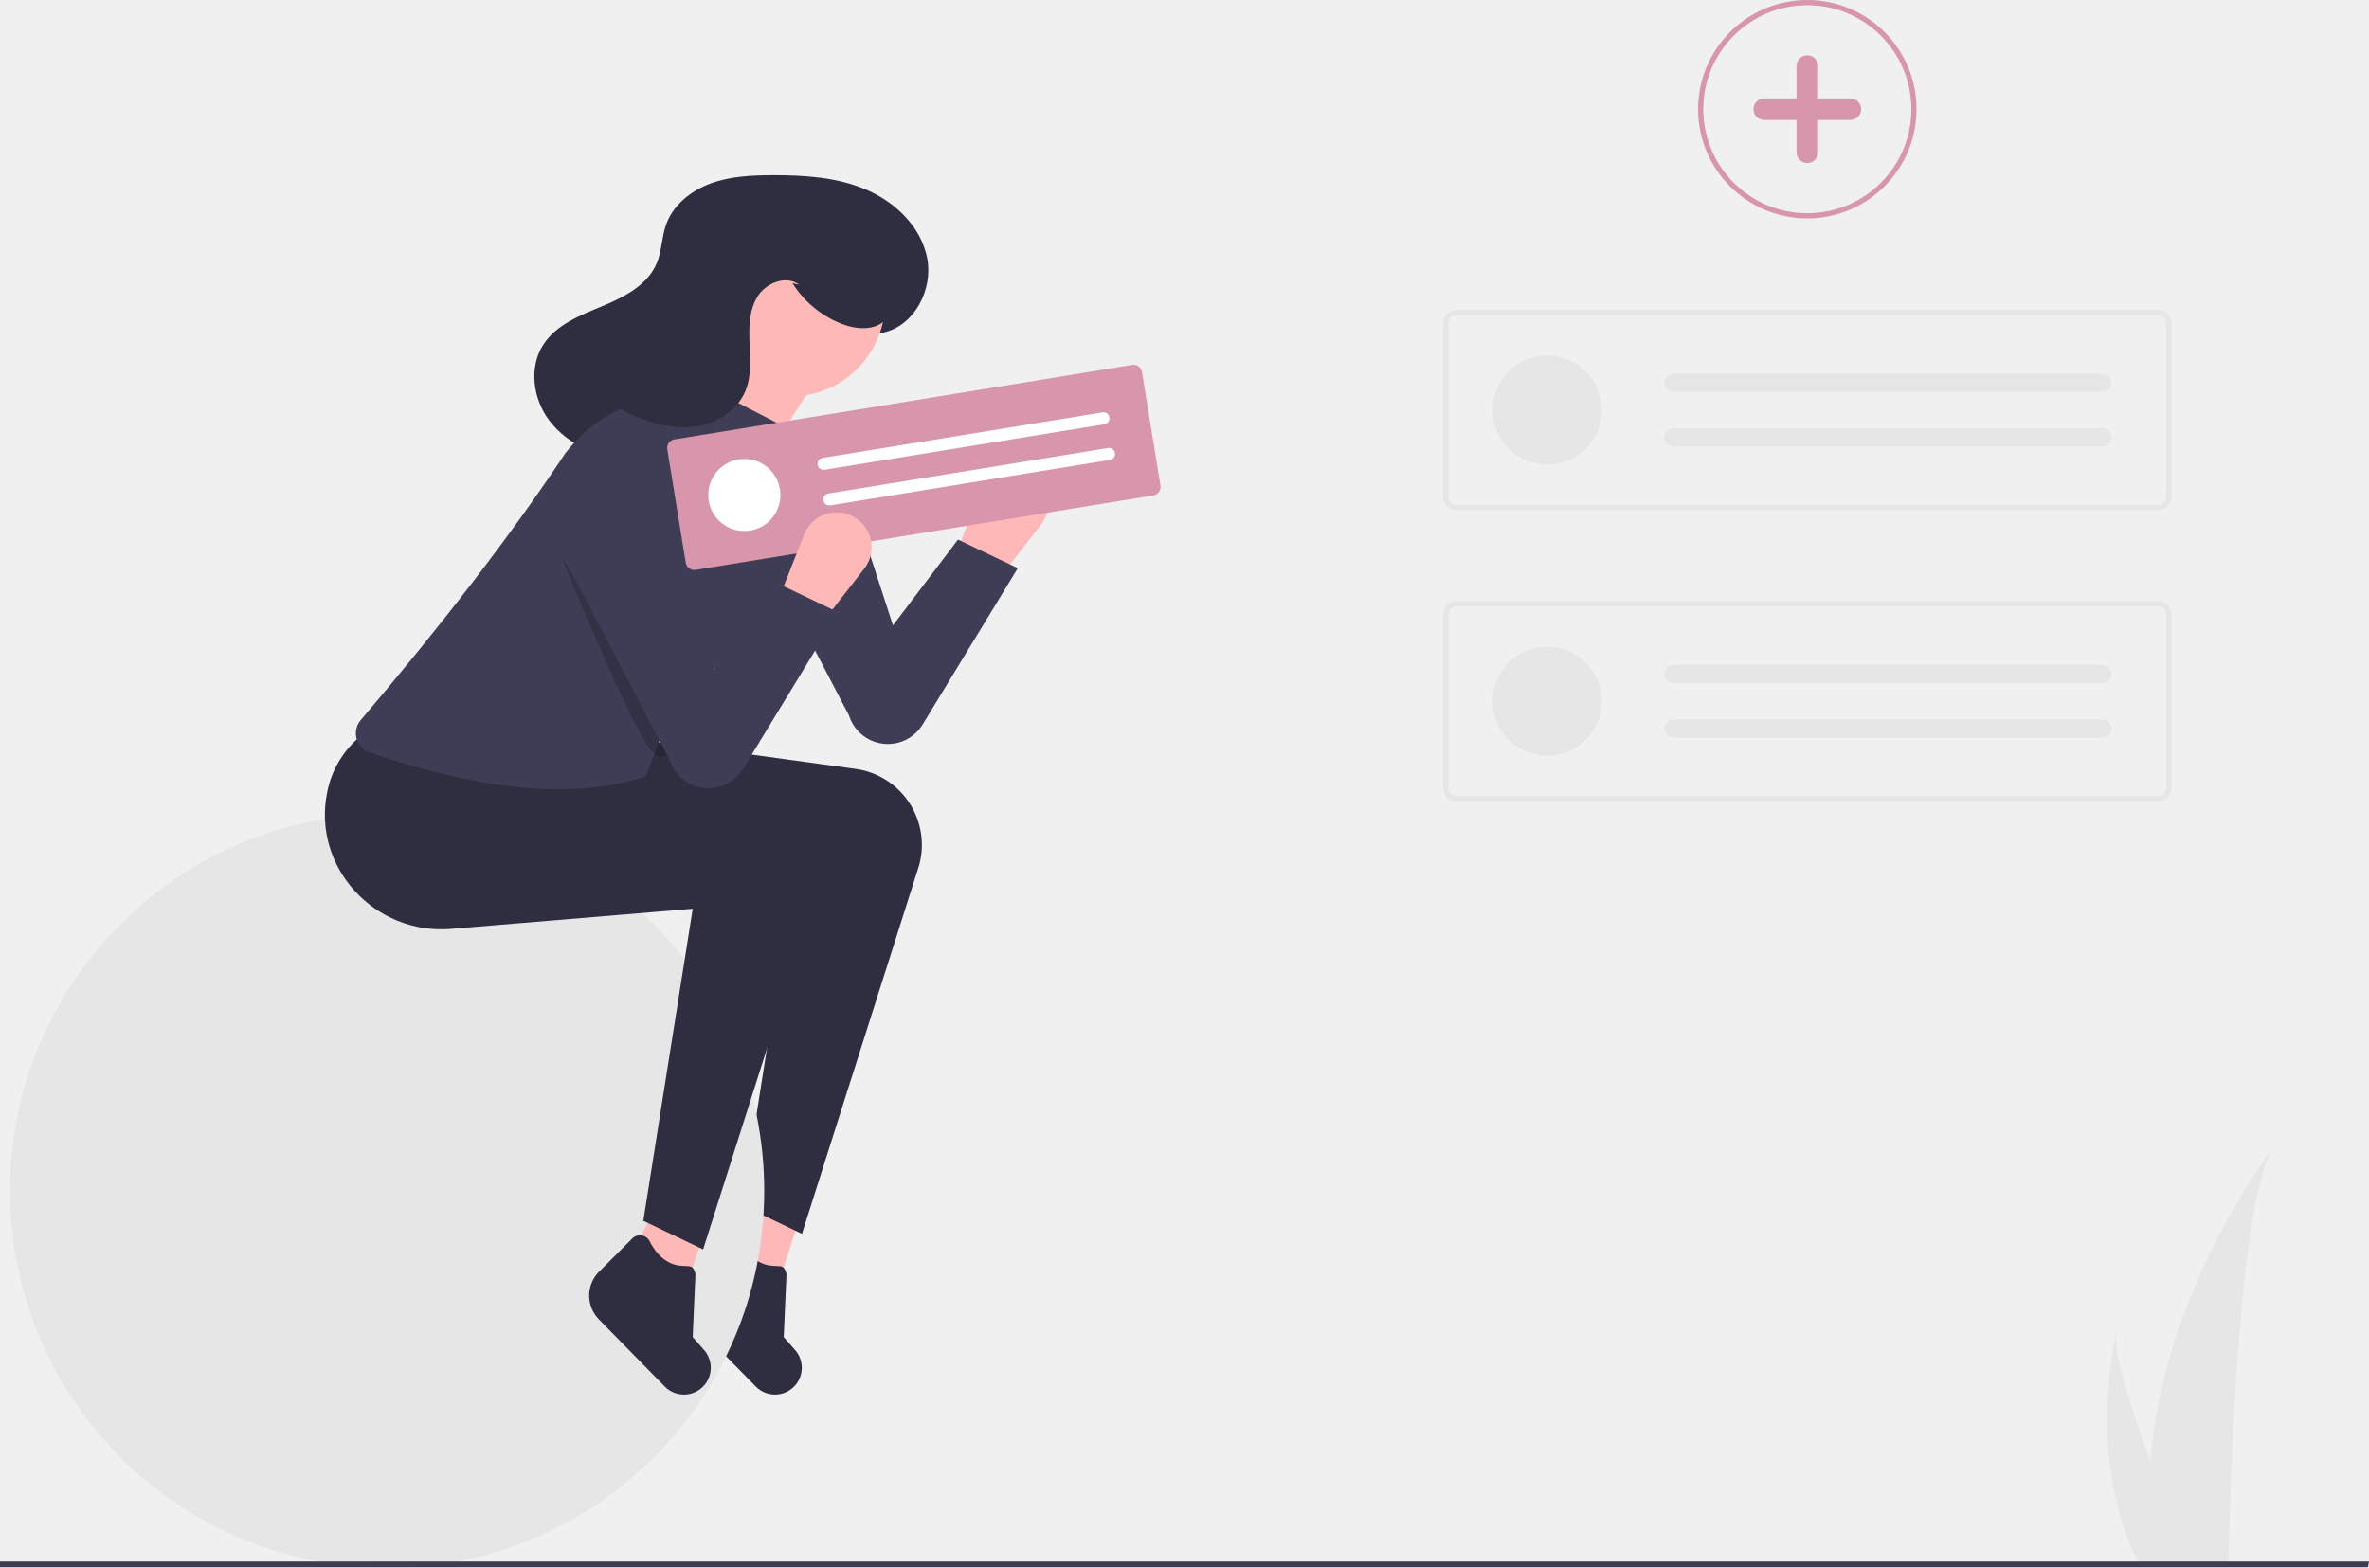
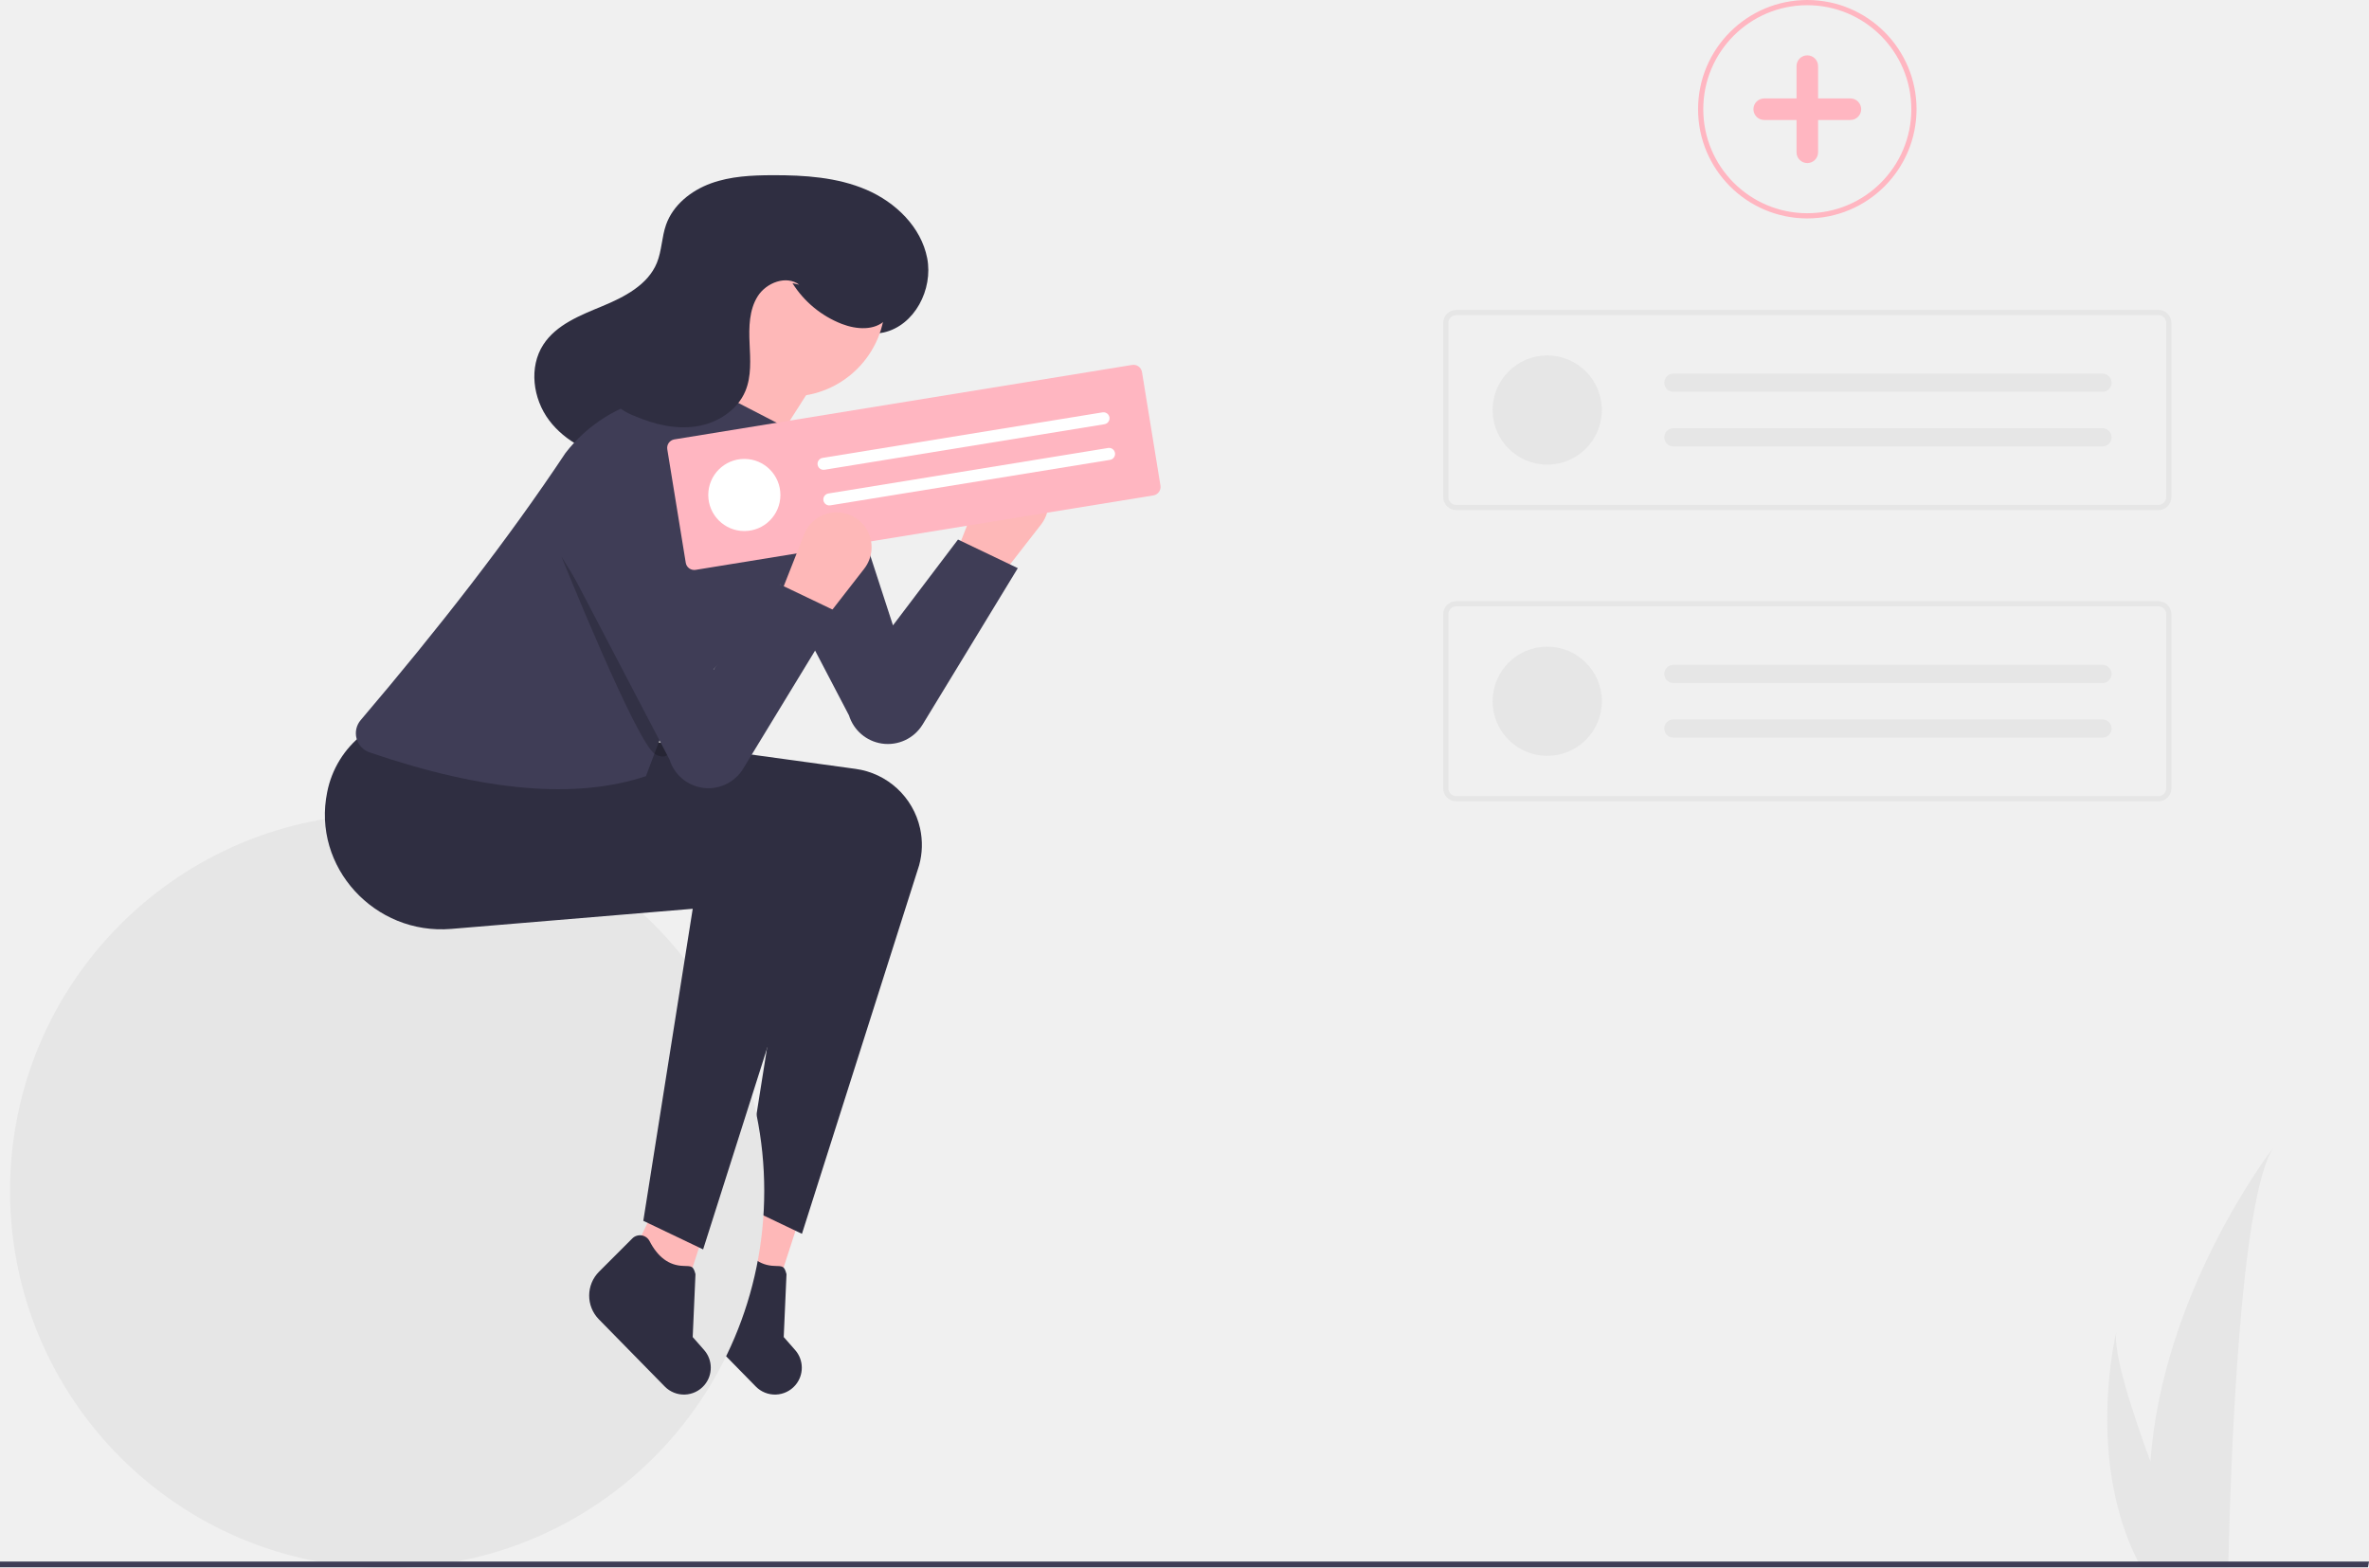
<svg xmlns="http://www.w3.org/2000/svg" id="ae61722e-c8df-4f74-981e-cb59bb83fec6" data-name="Layer 1" width="910.91" height="603" viewBox="0 0 910.91 603">
  <path d="M527.905,372l-16-10,9.833-24.96a13.438,13.438,0,0,1,11.797-8.494h0a13.438,13.438,0,0,1,11.314,21.67Z" transform="translate(-144.545 -148.5)" fill="#feb8b8" />
  <polygon points="299.193 493.934 277.164 484.381 289.117 459.779 306.908 470.19 299.193 493.934" fill="#feb8b8" />
  <path d="M435.187,681.763l-25.339-25.842a13.036,13.036,0,0,1,.06-18.375l12.757-12.757a4.159,4.159,0,0,1,6.632.99c3.14,6.104,7.418,9.395,12.958,9.563,3.321.1,3.844-.023,4.709,3.185l-1.066,24.174,4.383,4.988a10.324,10.324,0,0,1,.071,13.548l0,0A10.324,10.324,0,0,1,435.187,681.763Z" transform="translate(-144.545 -148.5)" fill="#2f2e41" />
  <path d="M452.905,623l-23-11,19-120-92.882,7.74c-29.367,2.447-53.607-23.815-47.655-52.676A37.29,37.29,0,0,1,321.905,425l92,11,59.61,8.196a29.528,29.528,0,0,1,24.815,22.904v0a29.528,29.528,0,0,1-.377,14.217Z" transform="translate(-144.545 -148.5)" fill="#2f2e41" />
  <circle cx="148.86" cy="458" r="145" fill="#e6e6e6" />
  <path d="M512.905,356l23,11-36.591,60.114a15.657,15.657,0,0,1-15.697,7.343h0a15.657,15.657,0,0,1-12.628-10.835L430.115,345.441a20.895,20.895,0,0,1,11.635-29.41h0A20.895,20.895,0,0,1,468.503,329.302L487.905,389Z" transform="translate(-144.545 -148.5)" fill="#3f3d56" />
  <path d="M412.318,326.679c7.509,1.041,15.222-1.435,21.488-5.701s11.218-10.213,15.41-16.53a107.11,107.11,0,0,0,15.081-35.043,20.542,20.542,0,0,0,20.016,6.964c11.923-2.677,19.074-16.588,16.748-28.585s-12.168-21.508-23.399-26.323-23.748-5.61-35.968-5.583c-8.058.018-16.27.394-23.839,3.157s-14.503,8.272-17.192,15.867c-1.686,4.762-1.631,10.033-3.548,14.707-3.48,8.485-12.505,13.119-20.976,16.635s-17.679,7.086-22.674,14.778c-5.641,8.685-4.013,20.807,2.203,29.091s16.2,13.087,26.359,15.095,20.627,1.512,30.971,1.007" transform="translate(-144.545 -148.5)" fill="#2f2e41" />
  <polygon points="264.193 493.934 242.164 484.381 254.117 459.779 271.908 470.19 264.193 493.934" fill="#feb8b8" />
  <path d="M400.187,681.763l-25.339-25.842a13.036,13.036,0,0,1,.06-18.375l12.757-12.757a4.159,4.159,0,0,1,6.632.99c3.14,6.104,7.418,9.395,12.958,9.563,3.321.1,3.844-.023,4.709,3.185l-1.066,24.174,4.383,4.988a10.324,10.324,0,0,1,.071,13.548l0,0A10.324,10.324,0,0,1,400.187,681.763Z" transform="translate(-144.545 -148.5)" fill="#2f2e41" />
  <path d="M414.905,629l-23-11,19-120-92.882,7.74c-29.367,2.447-53.607-23.815-47.655-52.676A37.29,37.29,0,0,1,283.905,431l92,11,59.61,8.196a29.528,29.528,0,0,1,24.815,22.904v0a29.528,29.528,0,0,1-.377,14.217Z" transform="translate(-144.545 -148.5)" fill="#2f2e41" />
  <circle cx="303.86" cy="116" r="36.5" fill="#feb8b8" />
  <path d="M422.905,350l-15-41c10.651-11.302,12.996-25.171,9-41l43,24Z" transform="translate(-144.545 -148.5)" fill="#feb8b8" />
  <path d="M392.905,447c-26.698,8.911-62.03,5.995-106.299-9.162a7.778,7.778,0,0,1-3.369-12.399c29.858-35.096,56.647-69.47,78.754-102.742a58.152,58.152,0,0,1,33.531-21.222L415.905,297l31,16,8.124,4.592a16.217,16.217,0,0,1,5.702,22.824C448.283,370.829,432.058,398.595,403.905,418Z" transform="translate(-144.545 -148.5)" fill="#3f3d56" />
  <path d="M449.251,257.398a39.222,39.222,0,0,0,19.011,15.689c5.566,2.143,12.628,2.676,16.805-1.581,3.026-3.083,3.629-7.829,3.2-12.128-1.34-13.418-11.425-25.103-23.938-30.131s-26.958-3.929-39.445,1.161c-11.782,4.803-22.971,14.641-23.605,27.349-.325,6.512,2.033,13.683-1.463,19.187-2.633,4.145-7.718,5.83-12.273,7.665s-9.443,4.732-10.378,9.553c-.636,3.277.832,6.697,3.136,9.113a24.743,24.743,0,0,0,8.425,5.282c7.428,3.163,15.605,5.135,23.585,3.912s15.697-6.082,18.82-13.527c2.405-5.733,1.912-12.203,1.635-18.413s-.193-12.826,3.123-18.084,11.015-8.203,15.971-4.449" transform="translate(-144.545 -148.5)" fill="#2f2e41" />
  <path d="M360.405,362.5s29,72,36,76,7-5.992,7-5.992Z" transform="translate(-144.545 -148.5)" opacity="0.2" />
-   <path d="M588.027,339.027l-176.011,28.633a3.306,3.306,0,0,1-3.79-2.729l-7.103-43.661a3.306,3.306,0,0,1,2.729-3.79l176.011-28.633a3.306,3.306,0,0,1,3.79,2.729l7.103,43.661A3.306,3.306,0,0,1,588.027,339.027Z" transform="translate(-144.545 -148.5)" fill="#d896ac" />
+   <path d="M588.027,339.027l-176.011,28.633a3.306,3.306,0,0,1-3.79-2.729l-7.103-43.661a3.306,3.306,0,0,1,2.729-3.79l176.011-28.633a3.306,3.306,0,0,1,3.79,2.729l7.103,43.661A3.306,3.306,0,0,1,588.027,339.027Z" transform="translate(-144.545 -148.5)" fill="#ffb6c1" />
  <circle cx="286.206" cy="190.359" r="13.87" fill="#fff" />
  <path d="M460.883,324.589a2.312,2.312,0,1,0,.742,4.563l107.562-17.498a2.312,2.312,0,1,0-.742-4.563Z" transform="translate(-144.545 -148.5)" fill="#fff" />
  <path d="M463.11,338.279a2.312,2.312,0,1,0,.742,4.563L571.414,325.344a2.312,2.312,0,0,0-.742-4.563Z" transform="translate(-144.545 -148.5)" fill="#fff" />
  <path d="M459.905,389l-16-10,9.833-24.96a13.438,13.438,0,0,1,11.797-8.494h0a13.438,13.438,0,0,1,11.314,21.67Z" transform="translate(-144.545 -148.5)" fill="#feb8b8" />
  <path d="M443.905,373l23,11-36.591,60.114a15.657,15.657,0,0,1-15.697,7.343h0a15.657,15.657,0,0,1-12.628-10.835L361.115,362.441a20.895,20.895,0,0,1,11.635-29.41h0A20.895,20.895,0,0,1,399.503,346.302L418.905,406Z" transform="translate(-144.545 -148.5)" fill="#3f3d56" />
  <path d="M1018.915,589.55c-13.25,18.73-16.75,125.33-17.53,159.5-.02.77-.04,1.5-.05,2.19h-33.54c-.41-.73-.79-1.45-1.15-2.19-19.88-39.24-8.85-86.29-8.27-88.67-1.51,7.48,5.32,29.16,13.04,50.16C976.125,645.97,1016.395,592.81,1018.915,589.55Z" transform="translate(-144.545 -148.5)" fill="#e6e6e6" />
  <polygon points="910.91 600.55 910.51 602.74 0 602.74 0 600.55 910.91 600.55" fill="#3f3d56" />
  <path d="M974.476,344.674H704.475a5.006,5.006,0,0,1-5-5V272.698a5.006,5.006,0,0,1,5-5H974.476a5.006,5.006,0,0,1,5,5v66.976A5.006,5.006,0,0,1,974.476,344.674ZM704.475,269.698a3.003,3.003,0,0,0-3,3v66.976a3.003,3.003,0,0,0,3,3H974.476a3.003,3.003,0,0,0,3-3V272.698a3.003,3.003,0,0,0-3-3Z" transform="translate(-144.545 -148.5)" fill="#e6e6e6" />
  <circle cx="594.93" cy="157.686" r="21" fill="#e6e6e6" />
  <path d="M787.975,292.186a3.5,3.5,0,0,0,0,7h165a3.5,3.5,0,0,0,0-7Z" transform="translate(-144.545 -148.5)" fill="#e6e6e6" />
  <path d="M787.975,313.186a3.5,3.5,0,0,0,0,7h165a3.5,3.5,0,0,0,0-7Z" transform="translate(-144.545 -148.5)" fill="#e6e6e6" />
  <path d="M974.476,456.674H704.475a5.006,5.006,0,0,1-5-5V384.698a5.006,5.006,0,0,1,5-5H974.476a5.006,5.006,0,0,1,5,5v66.976A5.006,5.006,0,0,1,974.476,456.674ZM704.475,381.698a3.003,3.003,0,0,0-3,3v66.976a3.003,3.003,0,0,0,3,3H974.476a3.003,3.003,0,0,0,3-3V384.698a3.003,3.003,0,0,0-3-3Z" transform="translate(-144.545 -148.5)" fill="#e6e6e6" />
  <circle cx="594.93" cy="269.686" r="21" fill="#e6e6e6" />
  <path d="M787.975,404.186a3.5,3.5,0,0,0,0,7h165a3.5,3.5,0,0,0,0-7Z" transform="translate(-144.545 -148.5)" fill="#e6e6e6" />
  <path d="M787.975,425.186a3.5,3.5,0,0,0,0,7h165a3.5,3.5,0,0,0,0-7Z" transform="translate(-144.545 -148.5)" fill="#e6e6e6" />
-   <path d="M839.476,232.5a42,42,0,1,1,42-42A42.047,42.047,0,0,1,839.476,232.5Zm0-82a40,40,0,1,0,40,40A40.046,40.046,0,0,0,839.476,150.5Z" transform="translate(-144.545 -148.5)" fill="#d896ac" />
-   <path d="M856.048,186.357h-12.429V173.928a4.143,4.143,0,1,0-8.286,0V186.357H822.903a4.143,4.143,0,0,0,0,8.286h12.429v12.429a4.143,4.143,0,0,0,8.286,0V194.643h12.429a4.143,4.143,0,1,0,0-8.286Z" transform="translate(-144.545 -148.5)" fill="#d896ac" />
+   <path d="M839.476,232.5a42,42,0,1,1,42-42A42.047,42.047,0,0,1,839.476,232.5Zm0-82a40,40,0,1,0,40,40A40.046,40.046,0,0,0,839.476,150.5Z" transform="translate(-144.545 -148.5)" fill="#ffb6c1" />
+   <path d="M856.048,186.357h-12.429V173.928a4.143,4.143,0,1,0-8.286,0V186.357H822.903a4.143,4.143,0,0,0,0,8.286h12.429v12.429a4.143,4.143,0,0,0,8.286,0V194.643h12.429a4.143,4.143,0,1,0,0-8.286Z" transform="translate(-144.545 -148.5)" fill="#ffb6c1" />
</svg>
